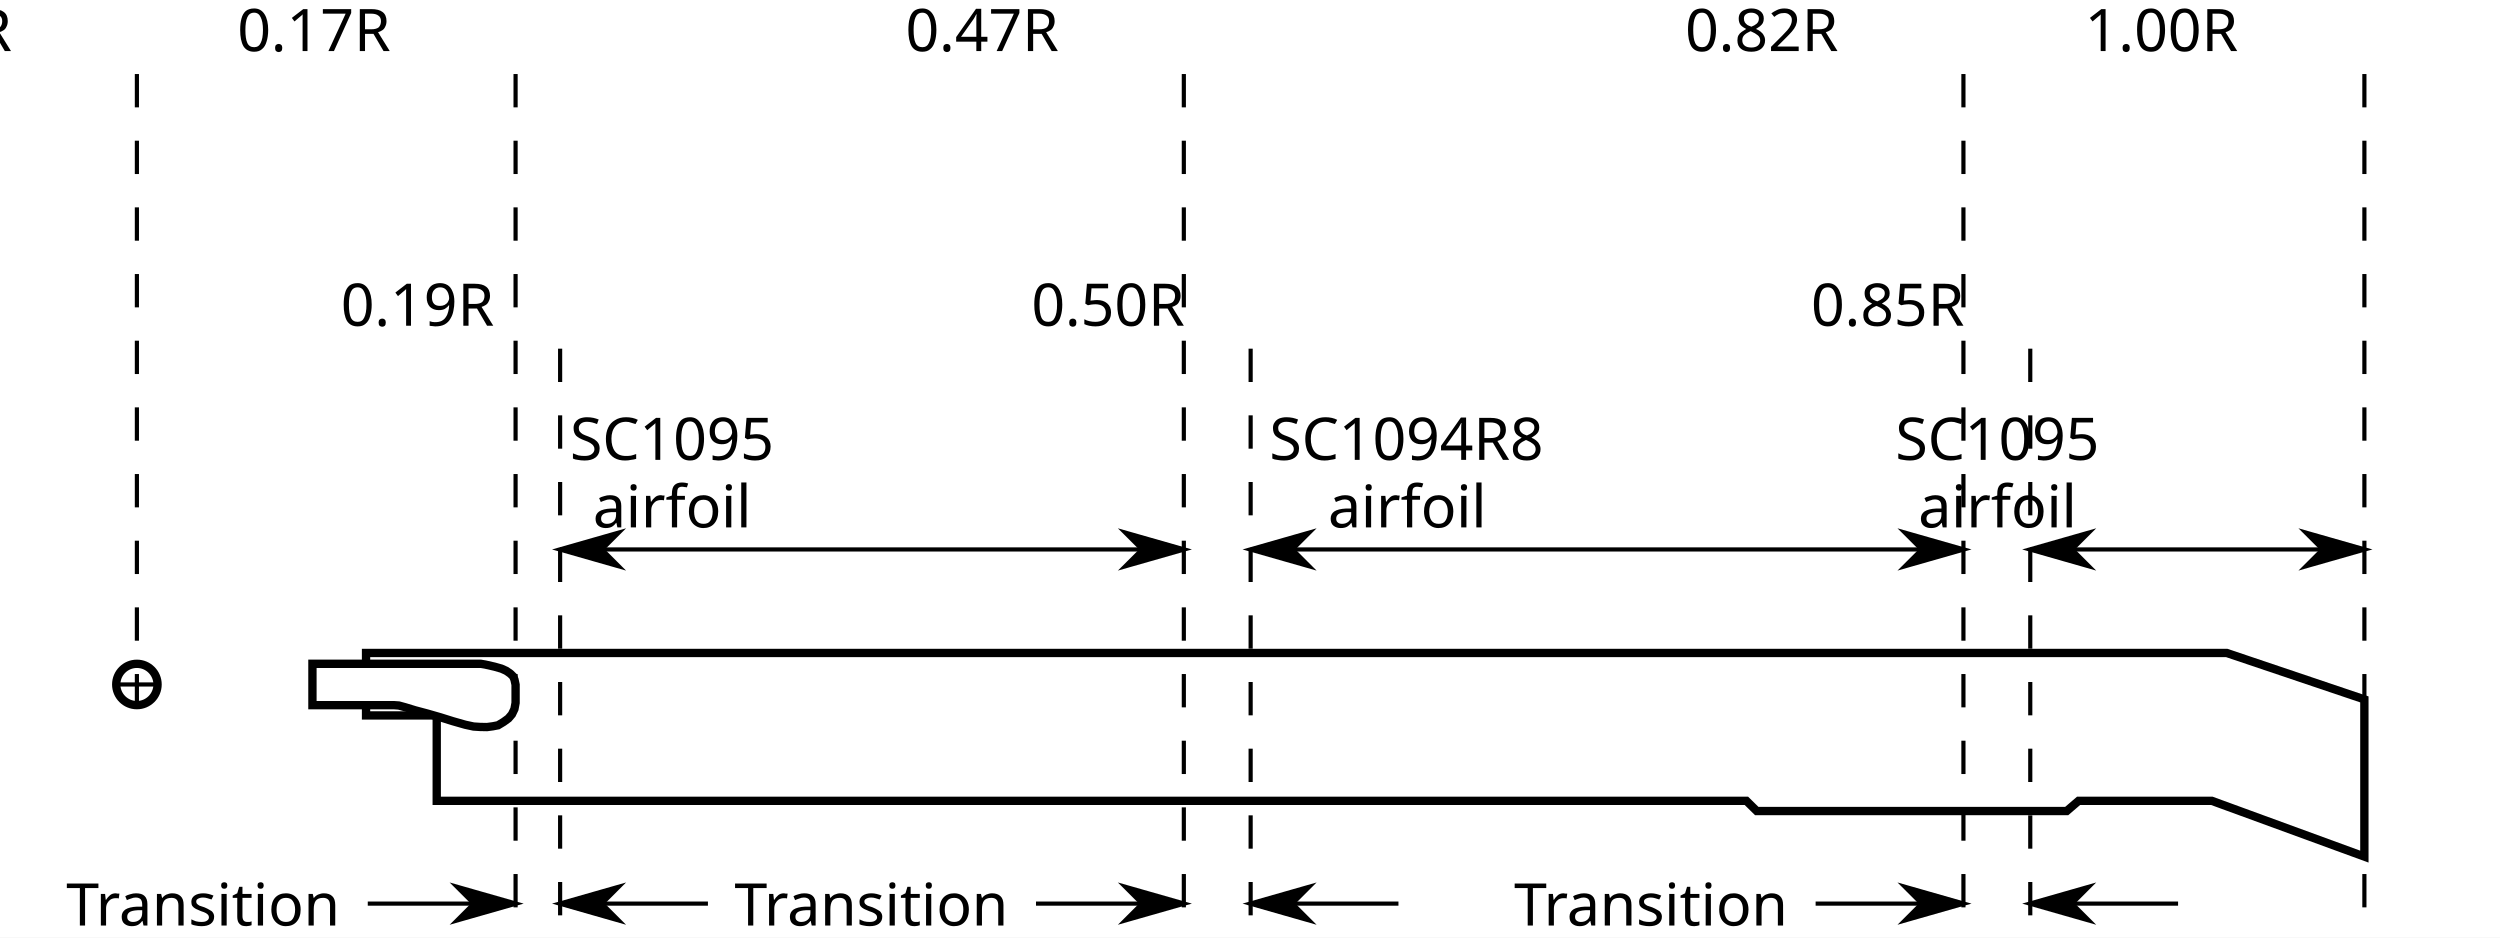
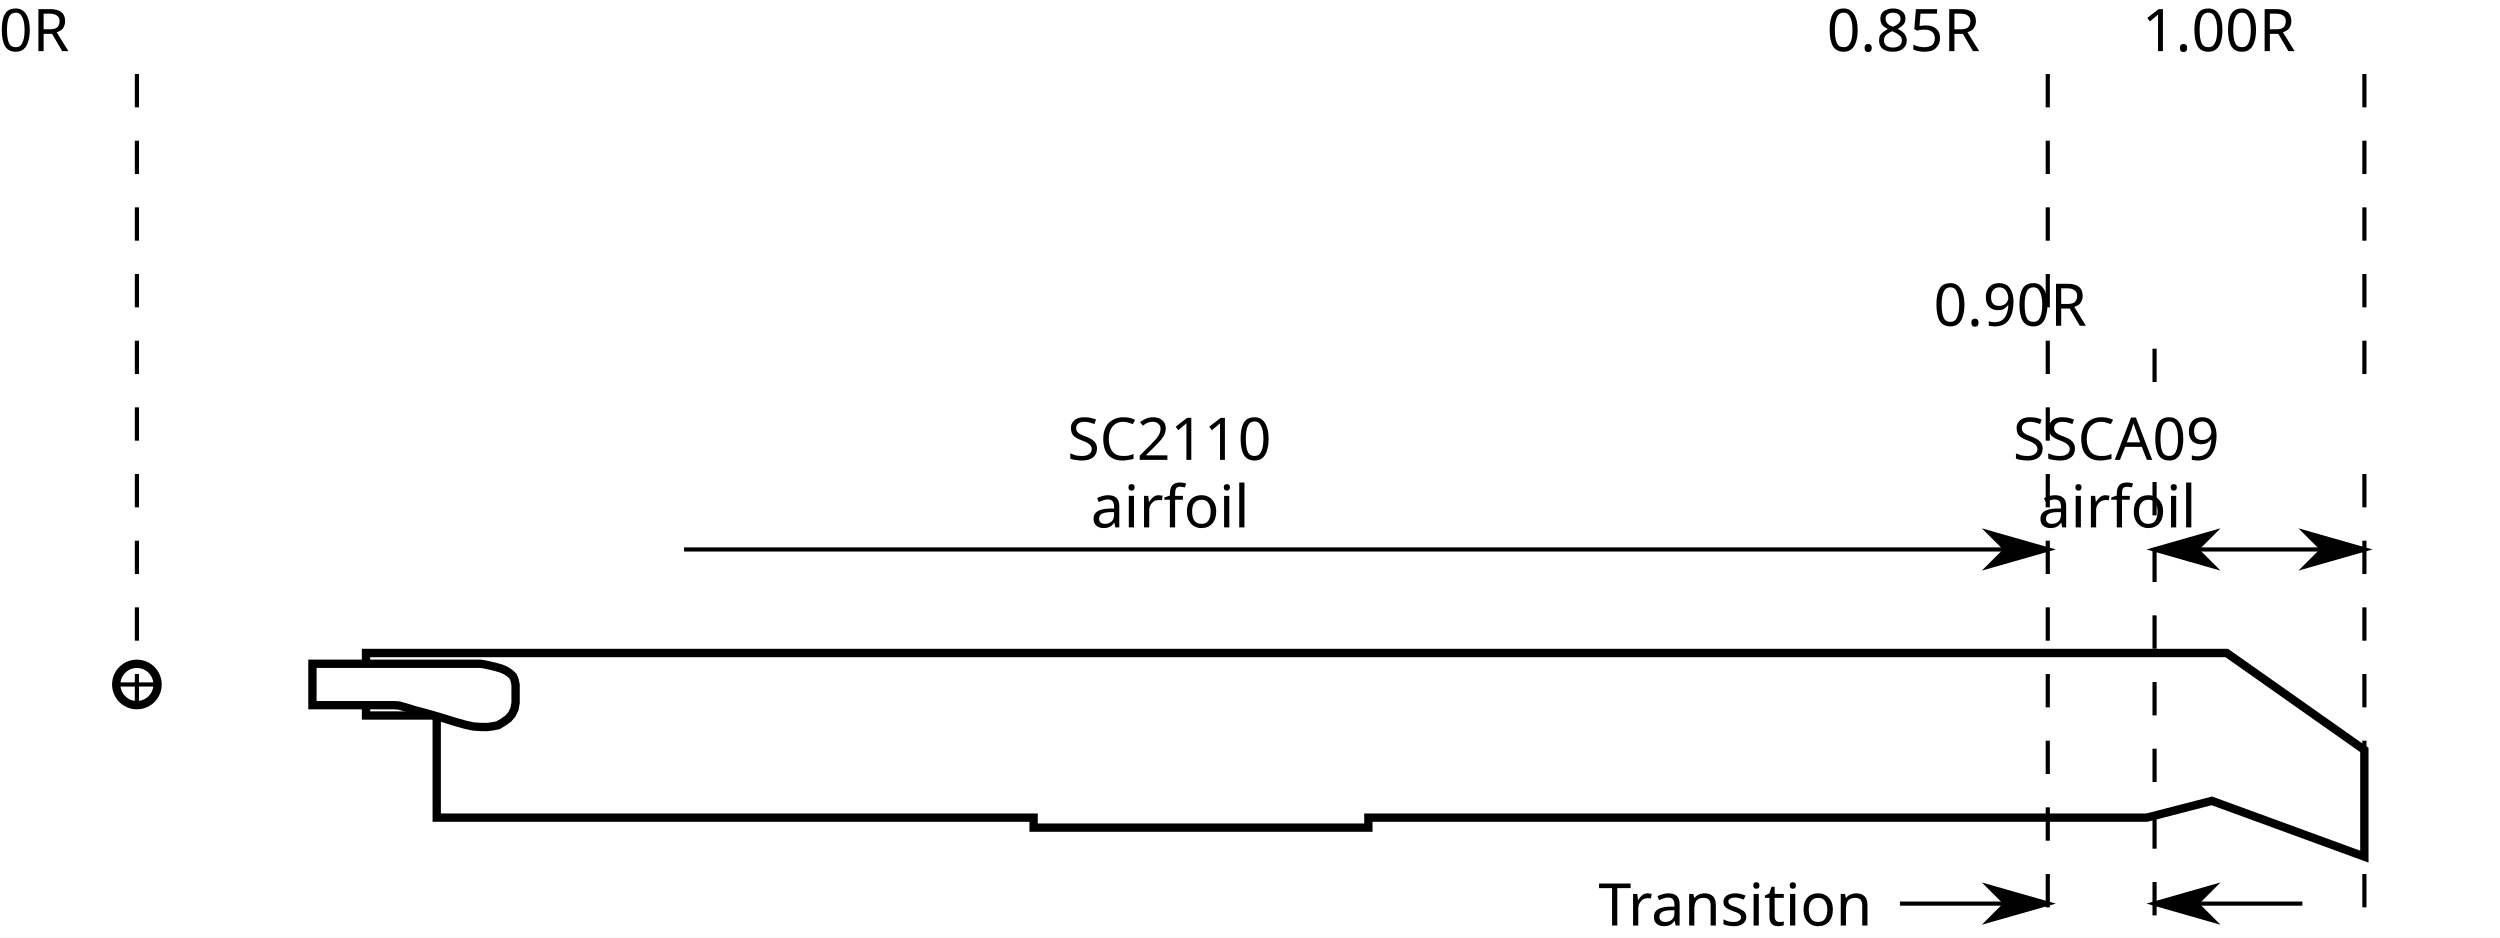
<svg xmlns="http://www.w3.org/2000/svg" width="120mm" height="45mm" viewBox="0 0 120 45" version="1.1" id="svg8">
  <defs id="defs2">
    <marker orient="auto" refY="0" refX="0" id="marker1905" style="overflow:visible">
      <path id="path1903" d="M 0,0 5,-5 -12.5,0 5,5 Z" style="fill:#000000;fill-opacity:1;fill-rule:evenodd;stroke:#000000;stroke-width:1pt;stroke-opacity:1" transform="matrix(0.8,0,0,0.8,10,0)" />
    </marker>
    <marker orient="auto" refY="0" refX="0" id="marker1823" style="overflow:visible">
      <path id="path1821" d="M 0,0 5,-5 -12.5,0 5,5 Z" style="fill:#000000;fill-opacity:1;fill-rule:evenodd;stroke:#000000;stroke-width:1pt;stroke-opacity:1" transform="matrix(0.8,0,0,0.8,10,0)" />
    </marker>
    <marker orient="auto" refY="0" refX="0" id="marker1747" style="overflow:visible">
      <path id="path1745" d="M 0,0 5,-5 -12.5,0 5,5 Z" style="fill:#000000;fill-opacity:1;fill-rule:evenodd;stroke:#000000;stroke-width:1pt;stroke-opacity:1" transform="matrix(0.8,0,0,0.8,10,0)" />
    </marker>
    <marker orient="auto" refY="0" refX="0" id="marker1665" style="overflow:visible">
      <path id="path1663" d="M 0,0 5,-5 -12.5,0 5,5 Z" style="fill:#000000;fill-opacity:1;fill-rule:evenodd;stroke:#000000;stroke-width:1pt;stroke-opacity:1" transform="matrix(-0.8,0,0,-0.8,-10,0)" />
    </marker>
    <marker orient="auto" refY="0" refX="0" id="marker1601" style="overflow:visible">
      <path id="path1599" d="M 0,0 5,-5 -12.5,0 5,5 Z" style="fill:#000000;fill-opacity:1;fill-rule:evenodd;stroke:#000000;stroke-width:1pt;stroke-opacity:1" transform="matrix(-0.8,0,0,-0.8,-10,0)" />
    </marker>
    <marker orient="auto" refY="0" refX="0" id="marker1543" style="overflow:visible">
      <path id="path1541" d="M 0,0 5,-5 -12.5,0 5,5 Z" style="fill:#000000;fill-opacity:1;fill-rule:evenodd;stroke:#000000;stroke-width:1pt;stroke-opacity:1" transform="matrix(-0.8,0,0,-0.8,-10,0)" />
    </marker>
    <marker style="overflow:visible" id="marker1473" refX="0" refY="0" orient="auto">
      <path transform="matrix(-0.8,0,0,-0.8,-10,0)" style="fill:#000000;fill-opacity:1;fill-rule:evenodd;stroke:#000000;stroke-width:1pt;stroke-opacity:1" d="M 0,0 5,-5 -12.5,0 5,5 Z" id="path1471" />
    </marker>
    <marker style="overflow:visible" id="marker1403" refX="0" refY="0" orient="auto">
      <path transform="matrix(0.8,0,0,0.8,10,0)" style="fill:#000000;fill-opacity:1;fill-rule:evenodd;stroke:#000000;stroke-width:1pt;stroke-opacity:1" d="M 0,0 5,-5 -12.5,0 5,5 Z" id="path1401" />
    </marker>
    <marker style="overflow:visible" id="marker1393" refX="0" refY="0" orient="auto">
      <path transform="matrix(0.8,0,0,0.8,10,0)" style="fill:#000000;fill-opacity:1;fill-rule:evenodd;stroke:#000000;stroke-width:1pt;stroke-opacity:1" d="M 0,0 5,-5 -12.5,0 5,5 Z" id="path1391" />
    </marker>
    <marker orient="auto" refY="0" refX="0" id="marker1341" style="overflow:visible">
      <path id="path1339" d="M 0,0 5,-5 -12.5,0 5,5 Z" style="fill:#000000;fill-opacity:1;fill-rule:evenodd;stroke:#000000;stroke-width:1pt;stroke-opacity:1" transform="matrix(-0.8,0,0,-0.8,-10,0)" />
    </marker>
    <marker style="overflow:visible" id="marker1295" refX="0" refY="0" orient="auto">
      <path transform="matrix(-0.8,0,0,-0.8,-10,0)" style="fill:#ff0000;fill-opacity:1;fill-rule:evenodd;stroke:#ff0000;stroke-width:1pt;stroke-opacity:1" d="M 0,0 5,-5 -12.5,0 5,5 Z" id="path1293" />
    </marker>
-     <marker orient="auto" refY="0" refX="0" id="Arrow1Lend" style="overflow:visible">
-       <path id="path948" d="M 0,0 5,-5 -12.5,0 5,5 Z" style="fill:#000000;fill-opacity:1;fill-rule:evenodd;stroke:#000000;stroke-width:1pt;stroke-opacity:1" transform="matrix(-0.8,0,0,-0.8,-10,0)" />
-     </marker>
-     <marker orient="auto" refY="0" refX="0" id="Arrow1Lstart" style="overflow:visible">
-       <path id="path945" d="M 0,0 5,-5 -12.5,0 5,5 Z" style="fill:#000000;fill-opacity:1;fill-rule:evenodd;stroke:#000000;stroke-width:1pt;stroke-opacity:1" transform="matrix(0.8,0,0,0.8,10,0)" />
-     </marker>
  </defs>
  <g id="layer1" transform="translate(0,-252)">
    <rect style="fill:#ffffff;fill-opacity:1;stroke:none;stroke-width:0.2;stroke-linejoin:bevel;stroke-miterlimit:4;stroke-dasharray:none;stroke-dashoffset:0;stroke-opacity:1" id="rect2532" width="120" height="45" x="0" y="252" />
-     <g id="g2530" transform="translate(0.3958143,130.0425)">
-       <path id="path814" d="m 17.174,156.299 h 3.393 v 4.099 h 62.864 l 0.496,0.488 h 14.88 l 0.569,-0.488 h 6.398 l 7.32,2.677 v -7.546 l -6.606,-2.229 H 105.775 17.174 Z" style="fill:none;stroke:#000000;stroke-width:0.4;stroke-linecap:butt;stroke-linejoin:miter;stroke-miterlimit:4;stroke-dasharray:none;stroke-opacity:1" />
-       <path d="m 18.513,155.805 h -3.912 v -1.985 h 8.084 l 0.211,0.036 0.445,0.101 0.333,0.095 0.23,0.104 0.198,0.138 0.132,0.129 0.066,0.158 0.052,0.244 v 0.871 l -0.055,0.296 -0.121,0.253 -0.169,0.198 -0.23,0.167 -0.267,0.161 -0.253,0.049 -0.278,0.037 -0.327,-0.006 -0.316,-0.02 -0.399,-0.086 -0.597,-0.17 -0.606,-0.19 -0.629,-0.181 -0.571,-0.152 -0.482,-0.147 -0.304,-0.083 z" style="fill:#ffffff;fill-opacity:1;stroke:#000000;stroke-width:0.4;stroke-linecap:butt;stroke-linejoin:miter;stroke-miterlimit:4;stroke-dasharray:none;stroke-opacity:1" id="path824" />
-       <path id="path838" d="m 24.352,125.511 v 41.087" style="fill:none;stroke:#000000;stroke-width:0.2;stroke-linecap:butt;stroke-linejoin:miter;stroke-miterlimit:4;stroke-dasharray:1.6, 1.6;stroke-dashoffset:0;stroke-opacity:1" />
-       <path style="fill:none;stroke:#000000;stroke-width:0.2;stroke-linecap:butt;stroke-linejoin:miter;stroke-miterlimit:4;stroke-dasharray:1.6, 1.6;stroke-dashoffset:0;stroke-opacity:1" d="m 26.49,138.694 v 27.903" id="path840" />
-       <path id="path842" d="m 56.428,125.511 v 41.087" style="fill:none;stroke:#000000;stroke-width:0.2;stroke-linecap:butt;stroke-linejoin:miter;stroke-miterlimit:4;stroke-dasharray:1.6, 1.6;stroke-dashoffset:0;stroke-opacity:1" />
-       <path style="fill:none;stroke:#000000;stroke-width:0.2;stroke-linecap:butt;stroke-linejoin:miter;stroke-miterlimit:4;stroke-dasharray:1.6, 1.6;stroke-dashoffset:0;stroke-opacity:1" d="m 59.635,138.694 v 27.903" id="path844" />
-       <path id="path846" d="m 93.849,125.511 v 41.087" style="fill:none;stroke:#000000;stroke-width:0.2;stroke-linecap:butt;stroke-linejoin:miter;stroke-miterlimit:4;stroke-dasharray:1.6, 1.6;stroke-dashoffset:0;stroke-opacity:1" />
-       <path style="fill:none;stroke:#000000;stroke-width:0.2;stroke-linecap:butt;stroke-linejoin:miter;stroke-miterlimit:4;stroke-dasharray:1.6, 1.6;stroke-dashoffset:0;stroke-opacity:1" d="m 97.057,138.694 v 27.903" id="path850" />
-       <path id="path852" d="m 113.095,125.511 v 41.087" style="fill:none;stroke:#000000;stroke-width:0.2;stroke-linecap:butt;stroke-linejoin:miter;stroke-miterlimit:4;stroke-dasharray:1.6, 1.6;stroke-dashoffset:0;stroke-opacity:1" />
-       <path style="fill:none;stroke:#000000;stroke-width:0.2;stroke-linecap:butt;stroke-linejoin:miter;stroke-miterlimit:4;stroke-dasharray:1.6, 1.6;stroke-dashoffset:0;stroke-opacity:1" d="M 6.175,125.511 V 155.805" id="path854" />
-       <path id="path856" d="M 7.168,154.812 H 5.183" style="fill:none;stroke:#000000;stroke-width:0.2;stroke-linecap:butt;stroke-linejoin:miter;stroke-miterlimit:4;stroke-dasharray:none;stroke-opacity:1" />
-       <circle r="0.992" cy="154.812" cx="6.175" id="path860" style="fill:none;fill-opacity:1;stroke:#000000;stroke-width:0.4;stroke-linejoin:bevel;stroke-miterlimit:4;stroke-dasharray:none;stroke-dashoffset:0;stroke-opacity:1" />
-       <path id="path862" d="M 26.49,148.331 H 56.428" style="fill:none;stroke:#000000;stroke-width:0.2;stroke-linecap:butt;stroke-linejoin:miter;stroke-miterlimit:4;stroke-dasharray:none;stroke-opacity:1;marker-start:url(#Arrow1Lstart);marker-end:url(#Arrow1Lend)" />
-       <path style="fill:none;stroke:#000000;stroke-width:0.2;stroke-linecap:butt;stroke-linejoin:miter;stroke-miterlimit:4;stroke-dasharray:none;stroke-opacity:1;marker-start:url(#marker1393);marker-end:url(#marker1341)" d="M 59.635,148.331 H 93.849" id="path864" />
-       <path id="path866" d="M 97.057,148.331 H 113.095" style="fill:none;stroke:#000000;stroke-width:0.2;stroke-linecap:butt;stroke-linejoin:miter;stroke-miterlimit:4;stroke-dasharray:none;stroke-opacity:1;marker-start:url(#marker1403);marker-end:url(#marker1473)" />
-       <path id="path866-3" d="M 17.257,165.331 H 24.352" style="fill:none;stroke:#000000;stroke-width:0.2;stroke-linecap:butt;stroke-linejoin:miter;stroke-miterlimit:4;stroke-dasharray:none;stroke-opacity:1;marker-end:url(#marker1601)" />
-       <path style="fill:none;stroke:#000000;stroke-width:0.2;stroke-linecap:butt;stroke-linejoin:miter;stroke-miterlimit:4;stroke-dasharray:none;stroke-opacity:1;marker-start:url(#marker1823)" d="m 26.49,165.331 h 7.095" id="path883" />
-       <path id="path885" d="m 49.332,165.331 h 7.095" style="fill:none;stroke:#000000;stroke-width:0.2;stroke-linecap:butt;stroke-linejoin:miter;stroke-miterlimit:4;stroke-dasharray:none;stroke-opacity:1;marker-end:url(#marker1543)" />
-       <path style="fill:none;stroke:#000000;stroke-width:0.2;stroke-linecap:butt;stroke-linejoin:miter;stroke-miterlimit:4;stroke-dasharray:none;stroke-opacity:1;marker-start:url(#marker1747)" d="m 59.635,165.331 h 7.095" id="path887" />
-       <path id="path889" d="m 86.754,165.331 h 7.095" style="fill:none;stroke:#000000;stroke-width:0.2;stroke-linecap:butt;stroke-linejoin:miter;stroke-miterlimit:4;stroke-dasharray:none;stroke-opacity:1;marker-end:url(#marker1665)" />
-       <path style="fill:none;stroke:#000000;stroke-width:0.2;stroke-linecap:butt;stroke-linejoin:miter;stroke-miterlimit:4;stroke-dasharray:none;stroke-opacity:1;marker-start:url(#marker1905)" d="m 97.057,165.331 h 7.095" id="path891" />
-       <text id="text1999" y="166.383" x="2.782" style="font-style:normal;font-weight:normal;font-size:10.583px;line-height:1.25;font-family:sans-serif;letter-spacing:0px;word-spacing:0px;fill:#000000;fill-opacity:1;stroke:none;stroke-width:0.265" xml:space="preserve">
-         <tspan style="font-size:2.822px;stroke-width:0.265" y="166.383" x="2.782" id="tspan1997">Transition</tspan>
-       </text>
-       <text id="text1999-6" y="166.383" x="34.857" style="font-style:normal;font-weight:normal;font-size:10.583px;line-height:1.25;font-family:sans-serif;letter-spacing:0px;word-spacing:0px;fill:#000000;fill-opacity:1;stroke:none;stroke-width:0.265" xml:space="preserve">
-         <tspan style="font-size:2.822px;stroke-width:0.265" y="166.383" x="34.857" id="tspan1997-7">Transition</tspan>
-       </text>
-       <text id="text1999-5" y="166.383" x="72.279" style="font-style:normal;font-weight:normal;font-size:10.583px;line-height:1.25;font-family:sans-serif;letter-spacing:0px;word-spacing:0px;fill:#000000;fill-opacity:1;stroke:none;stroke-width:0.265" xml:space="preserve">
-         <tspan style="font-size:2.822px;stroke-width:0.265" y="166.383" x="72.279" id="tspan1997-3">Transition</tspan>
-       </text>
-       <text id="text1999-56" y="147.276" x="41.506" style="font-style:normal;font-weight:normal;font-size:10.583px;line-height:1.25;font-family:sans-serif;letter-spacing:0px;word-spacing:0px;fill:#000000;fill-opacity:1;stroke:none;stroke-width:0.265" xml:space="preserve">
-         <tspan style="font-size:2.822px;text-align:center;text-anchor:middle;stroke-width:0.265" y="147.276" x="41.506" id="tspan1997-2">airfoil</tspan>
-       </text>
-       <text id="text1999-56-9" y="147.276" x="76.789" style="font-style:normal;font-weight:normal;font-size:10.583px;line-height:1.25;font-family:sans-serif;letter-spacing:0px;word-spacing:0px;fill:#000000;fill-opacity:1;stroke:none;stroke-width:0.265" xml:space="preserve">
-         <tspan style="font-size:2.822px;text-align:center;text-anchor:middle;stroke-width:0.265" y="147.276" x="76.789" id="tspan1997-2-1">airfoil</tspan>
-       </text>
-       <text id="text1999-56-2" y="147.276" x="105.123" style="font-style:normal;font-weight:normal;font-size:10.583px;line-height:1.25;font-family:sans-serif;letter-spacing:0px;word-spacing:0px;fill:#000000;fill-opacity:1;stroke:none;stroke-width:0.265" xml:space="preserve">
-         <tspan style="font-size:2.822px;text-align:center;text-anchor:middle;stroke-width:0.265" y="147.276" x="105.123" id="tspan1997-2-7">airfoil</tspan>
-       </text>
-       <text id="text1999-56-0" y="144.033" x="41.49" style="font-style:normal;font-weight:normal;font-size:10.583px;line-height:1.25;font-family:sans-serif;letter-spacing:0px;word-spacing:0px;fill:#000000;fill-opacity:1;stroke:none;stroke-width:0.265" xml:space="preserve">
-         <tspan style="font-size:2.822px;text-align:center;text-anchor:middle;stroke-width:0.265" y="144.033" x="41.49" id="tspan1997-2-9">SC1095</tspan>
-       </text>
-       <text id="text1999-56-0-3" y="144.033" x="105.107" style="font-style:normal;font-weight:normal;font-size:10.583px;line-height:1.25;font-family:sans-serif;letter-spacing:0px;word-spacing:0px;fill:#000000;fill-opacity:1;stroke:none;stroke-width:0.265" xml:space="preserve">
-         <tspan style="font-size:2.822px;text-align:center;text-anchor:middle;stroke-width:0.265" y="144.033" x="105.107" id="tspan1997-2-9-6">SC1095</tspan>
-       </text>
-       <text id="text1999-56-0-0" y="144.033" x="76.746" style="font-style:normal;font-weight:normal;font-size:10.583px;line-height:1.25;font-family:sans-serif;letter-spacing:0px;word-spacing:0px;fill:#000000;fill-opacity:1;stroke:none;stroke-width:0.265" xml:space="preserve">
-         <tspan style="font-size:2.822px;text-align:center;text-anchor:middle;stroke-width:0.265" y="144.033" x="76.746" id="tspan1997-2-9-62">SC1094R8</tspan>
-       </text>
-       <text id="text1999-56-0-6" y="124.412" x="6.124" style="font-style:normal;font-weight:normal;font-size:10.583px;line-height:1.25;font-family:sans-serif;letter-spacing:0px;word-spacing:0px;fill:#000000;fill-opacity:1;stroke:none;stroke-width:0.265" xml:space="preserve">
-         <tspan style="font-size:2.822px;text-align:center;text-anchor:middle;stroke-width:0.265" y="124.412" x="6.124" id="tspan1997-2-9-1">0.00R</tspan>
-       </text>
-       <text id="text1999-56-0-6-8" y="124.412" x="24.3" style="font-style:normal;font-weight:normal;font-size:10.583px;line-height:1.25;font-family:sans-serif;letter-spacing:0px;word-spacing:0px;fill:#000000;fill-opacity:1;stroke:none;stroke-width:0.265" xml:space="preserve">
-         <tspan style="font-size:2.822px;text-align:center;text-anchor:middle;stroke-width:0.265" y="124.412" x="24.3" id="tspan1997-2-9-1-7">0.17R</tspan>
-       </text>
-       <text id="text1999-56-0-6-9" y="124.412" x="56.376" style="font-style:normal;font-weight:normal;font-size:10.583px;line-height:1.25;font-family:sans-serif;letter-spacing:0px;word-spacing:0px;fill:#000000;fill-opacity:1;stroke:none;stroke-width:0.265" xml:space="preserve">
-         <tspan style="font-size:2.822px;text-align:center;text-anchor:middle;stroke-width:0.265" y="124.412" x="56.376" id="tspan1997-2-9-1-2">0.47R</tspan>
-       </text>
-       <text id="text1999-56-0-6-0" y="124.412" x="93.798" style="font-style:normal;font-weight:normal;font-size:10.583px;line-height:1.25;font-family:sans-serif;letter-spacing:0px;word-spacing:0px;fill:#000000;fill-opacity:1;stroke:none;stroke-width:0.265" xml:space="preserve">
-         <tspan style="font-size:2.822px;text-align:center;text-anchor:middle;stroke-width:0.265" y="124.412" x="93.798" id="tspan1997-2-9-1-23">0.82R</tspan>
-       </text>
-       <text id="text1999-56-0-6-7" y="124.412" x="112.981" style="font-style:normal;font-weight:normal;font-size:10.583px;line-height:1.25;font-family:sans-serif;letter-spacing:0px;word-spacing:0px;fill:#000000;fill-opacity:1;stroke:none;stroke-width:0.265" xml:space="preserve">
-         <tspan style="font-size:2.822px;text-align:center;text-anchor:middle;stroke-width:0.265" y="124.412" x="112.981" id="tspan1997-2-9-1-5">1.00R</tspan>
-       </text>
-       <text id="text1999-56-0-6-92" y="137.596" x="29.272" style="font-style:normal;font-weight:normal;font-size:10.583px;line-height:1.25;font-family:sans-serif;letter-spacing:0px;word-spacing:0px;fill:#000000;fill-opacity:1;stroke:none;stroke-width:0.265" xml:space="preserve">
-         <tspan style="font-size:2.822px;text-align:center;text-anchor:middle;stroke-width:0.265" y="137.596" x="29.272" id="tspan1997-2-9-1-28">0.19R</tspan>
-       </text>
-       <text id="text1999-56-0-6-97" y="137.596" x="62.417" style="font-style:normal;font-weight:normal;font-size:10.583px;line-height:1.25;font-family:sans-serif;letter-spacing:0px;word-spacing:0px;fill:#000000;fill-opacity:1;stroke:none;stroke-width:0.265" xml:space="preserve">
-         <tspan style="font-size:2.822px;text-align:center;text-anchor:middle;stroke-width:0.265" y="137.596" x="62.417" id="tspan1997-2-9-1-3">0.50R</tspan>
-       </text>
-       <text id="text1999-56-0-6-6" y="137.596" x="99.839" style="font-style:normal;font-weight:normal;font-size:10.583px;line-height:1.25;font-family:sans-serif;letter-spacing:0px;word-spacing:0px;fill:#000000;fill-opacity:1;stroke:none;stroke-width:0.265" xml:space="preserve">
-         <tspan style="font-size:2.822px;text-align:center;text-anchor:middle;stroke-width:0.265" y="137.596" x="99.839" id="tspan1997-2-9-1-1">0.85R</tspan>
+     <path style="fill:none;stroke:#000000;stroke-width:0.4;stroke-linecap:butt;stroke-linejoin:miter;stroke-miterlimit:4;stroke-dasharray:none;stroke-opacity:1" d="m 20.963,291.245 h 28.65 v 0.481 h 16.069 v -0.481 h 37.372 l 3.115,-0.804 7.32,2.677 v -5.121 l -6.606,-4.653 h -0.714 -88.6 v 2.999 h 3.393 z" id="path814" />
+     <path id="path824" style="fill:#ffffff;fill-opacity:1;stroke:#000000;stroke-width:0.4;stroke-linecap:butt;stroke-linejoin:miter;stroke-miterlimit:4;stroke-dasharray:none;stroke-opacity:1" d="m 18.909,285.847 h -3.912 v -1.985 h 8.084 l 0.211,0.036 0.445,0.101 0.333,0.095 0.23,0.104 0.198,0.138 0.132,0.129 0.066,0.158 0.052,0.244 v 0.871 l -0.055,0.296 -0.121,0.253 -0.169,0.198 -0.23,0.167 -0.267,0.161 -0.253,0.049 -0.278,0.037 -0.327,-0.006 -0.316,-0.02 -0.399,-0.086 -0.597,-0.17 -0.606,-0.19 -0.629,-0.181 -0.571,-0.152 -0.482,-0.147 -0.304,-0.083 z" />
+     <path style="fill:none;stroke:#000000;stroke-width:0.2;stroke-linecap:butt;stroke-linejoin:miter;stroke-miterlimit:4;stroke-dasharray:1.6, 1.6;stroke-dashoffset:0;stroke-opacity:1" d="m 98.293,255.553 v 41.087" id="path846" />
+     <path id="path850" d="m 103.419,268.737 v 27.903" style="fill:none;stroke:#000000;stroke-width:0.2;stroke-linecap:butt;stroke-linejoin:miter;stroke-miterlimit:4;stroke-dasharray:1.6, 1.6;stroke-dashoffset:0;stroke-opacity:1" />
+     <path style="fill:none;stroke:#000000;stroke-width:0.2;stroke-linecap:butt;stroke-linejoin:miter;stroke-miterlimit:4;stroke-dasharray:1.6, 1.6;stroke-dashoffset:0;stroke-opacity:1" d="m 113.491,255.553 v 41.087" id="path852" />
+     <rect style="opacity:1;fill:#ffffff;fill-opacity:1;stroke:none;stroke-width:1.587;stroke-linejoin:bevel;stroke-miterlimit:4;stroke-dasharray:none;stroke-dashoffset:0;stroke-opacity:1" id="rect1693" width="12.502" height="3.076" x="102.204" y="271.51" />
+     <path id="path854" d="m 6.571,255.553 v 30.294" style="fill:none;stroke:#000000;stroke-width:0.2;stroke-linecap:butt;stroke-linejoin:miter;stroke-miterlimit:4;stroke-dasharray:1.6, 1.6;stroke-dashoffset:0;stroke-opacity:1" />
+     <path style="fill:none;stroke:#000000;stroke-width:0.2;stroke-linecap:butt;stroke-linejoin:miter;stroke-miterlimit:4;stroke-dasharray:none;stroke-opacity:1" d="M 7.564,284.855 H 5.579" id="path856" />
+     <circle style="fill:none;fill-opacity:1;stroke:#000000;stroke-width:0.4;stroke-linejoin:bevel;stroke-miterlimit:4;stroke-dasharray:none;stroke-dashoffset:0;stroke-opacity:1" id="path860" cx="6.571" cy="284.855" r="0.992" />
+     <path id="path864" d="M 32.835,278.374 H 98.293" style="fill:none;stroke:#000000;stroke-width:0.2;stroke-linecap:butt;stroke-linejoin:miter;stroke-miterlimit:4;stroke-dasharray:none;stroke-opacity:1;marker-end:url(#marker1341)" />
+     <path style="fill:none;stroke:#000000;stroke-width:0.2;stroke-linecap:butt;stroke-linejoin:miter;stroke-miterlimit:4;stroke-dasharray:none;stroke-opacity:1;marker-start:url(#marker1403);marker-end:url(#marker1473)" d="m 103.419,278.374 h 10.072" id="path866" />
+     <path id="path891" d="m 103.419,295.373 h 7.095" style="fill:none;stroke:#000000;stroke-width:0.2;stroke-linecap:butt;stroke-linejoin:miter;stroke-miterlimit:4;stroke-dasharray:none;stroke-opacity:1;marker-start:url(#marker1905)" />
+     <g id="g2436" transform="translate(4.047434)">
+       <path id="path889" d="m 87.15,295.373 h 7.095" style="fill:none;stroke:#000000;stroke-width:0.2;stroke-linecap:butt;stroke-linejoin:miter;stroke-miterlimit:4;stroke-dasharray:none;stroke-opacity:1;marker-end:url(#marker1665)" />
+       <text id="text1999-5" y="296.425" x="72.675" style="font-style:normal;font-weight:normal;font-size:10.583px;line-height:1.25;font-family:sans-serif;letter-spacing:0px;word-spacing:0px;fill:#000000;fill-opacity:1;stroke:none;stroke-width:0.265" xml:space="preserve">
+         <tspan style="font-size:2.822px;stroke-width:0.265" y="296.425" x="72.675" id="tspan1997-3">Transition</tspan>
      </text>
    </g>
+     <text xml:space="preserve" style="font-style:normal;font-weight:normal;font-size:10.583px;line-height:1.25;font-family:sans-serif;letter-spacing:0px;word-spacing:0px;fill:#000000;fill-opacity:1;stroke:none;stroke-width:0.265" x="108.502" y="277.318" id="text1999-56-2">
+       <tspan id="tspan1997-2-7" x="108.502" y="277.318" style="font-size:2.822px;text-align:center;text-anchor:middle;stroke-width:0.265">airfoil</tspan>
+     </text>
+     <text xml:space="preserve" style="font-style:normal;font-weight:normal;font-size:10.583px;line-height:1.25;font-family:sans-serif;letter-spacing:0px;word-spacing:0px;fill:#000000;fill-opacity:1;stroke:none;stroke-width:0.265" x="108.462" y="274.076" id="text1999-56-0-3">
+       <tspan id="tspan1997-2-9-6" x="108.462" y="274.076" style="font-size:2.822px;text-align:center;text-anchor:middle;stroke-width:0.265">SSCA09</tspan>
+     </text>
+     <g id="g3078" transform="translate(-11.38003)">
+       <text id="text1999-56-9" y="277.318" x="77.185" style="font-style:normal;font-weight:normal;font-size:10.583px;line-height:1.25;font-family:sans-serif;letter-spacing:0px;word-spacing:0px;fill:#000000;fill-opacity:1;stroke:none;stroke-width:0.265" xml:space="preserve">
+         <tspan style="font-size:2.822px;text-align:center;text-anchor:middle;stroke-width:0.265" y="277.318" x="77.185" id="tspan1997-2-1">airfoil</tspan>
+       </text>
+       <text id="text1999-56-0-0" y="274.076" x="77.14" style="font-style:normal;font-weight:normal;font-size:10.583px;line-height:1.25;font-family:sans-serif;letter-spacing:0px;word-spacing:0px;fill:#000000;fill-opacity:1;stroke:none;stroke-width:0.265" xml:space="preserve">
+         <tspan style="font-size:2.822px;text-align:center;text-anchor:middle;stroke-width:0.265" y="274.076" x="77.14" id="tspan1997-2-9-62">SC2110</tspan>
+       </text>
+     </g>
+     <text xml:space="preserve" style="font-style:normal;font-weight:normal;font-size:10.583px;line-height:1.25;font-family:sans-serif;letter-spacing:0px;word-spacing:0px;fill:#000000;fill-opacity:1;stroke:none;stroke-width:0.265" x="6.52" y="254.455" id="text1999-56-0-6">
+       <tspan id="tspan1997-2-9-1" x="6.52" y="254.455" style="font-size:2.822px;text-align:center;text-anchor:middle;stroke-width:0.265">0.00R</tspan>
+     </text>
+     <text xml:space="preserve" style="font-style:normal;font-weight:normal;font-size:10.583px;line-height:1.25;font-family:sans-serif;letter-spacing:0px;word-spacing:0px;fill:#000000;fill-opacity:1;stroke:none;stroke-width:0.265" x="98.241" y="254.455" id="text1999-56-0-6-0">
+       <tspan id="tspan1997-2-9-1-23" x="98.241" y="254.455" style="font-size:2.822px;text-align:center;text-anchor:middle;stroke-width:0.265">0.85R</tspan>
+     </text>
+     <text xml:space="preserve" style="font-style:normal;font-weight:normal;font-size:10.583px;line-height:1.25;font-family:sans-serif;letter-spacing:0px;word-spacing:0px;fill:#000000;fill-opacity:1;stroke:none;stroke-width:0.265" x="113.377" y="254.455" id="text1999-56-0-6-7">
+       <tspan id="tspan1997-2-9-1-5" x="113.377" y="254.455" style="font-size:2.822px;text-align:center;text-anchor:middle;stroke-width:0.265">1.00R</tspan>
+     </text>
+     <text xml:space="preserve" style="font-style:normal;font-weight:normal;font-size:10.583px;line-height:1.25;font-family:sans-serif;letter-spacing:0px;word-spacing:0px;fill:#000000;fill-opacity:1;stroke:none;stroke-width:0.265" x="103.367" y="267.639" id="text1999-56-0-6-6">
+       <tspan id="tspan1997-2-9-1-1" x="103.367" y="267.639" style="font-size:2.822px;text-align:center;text-anchor:middle;stroke-width:0.265">0.90R</tspan>
+     </text>
  </g>
</svg>
